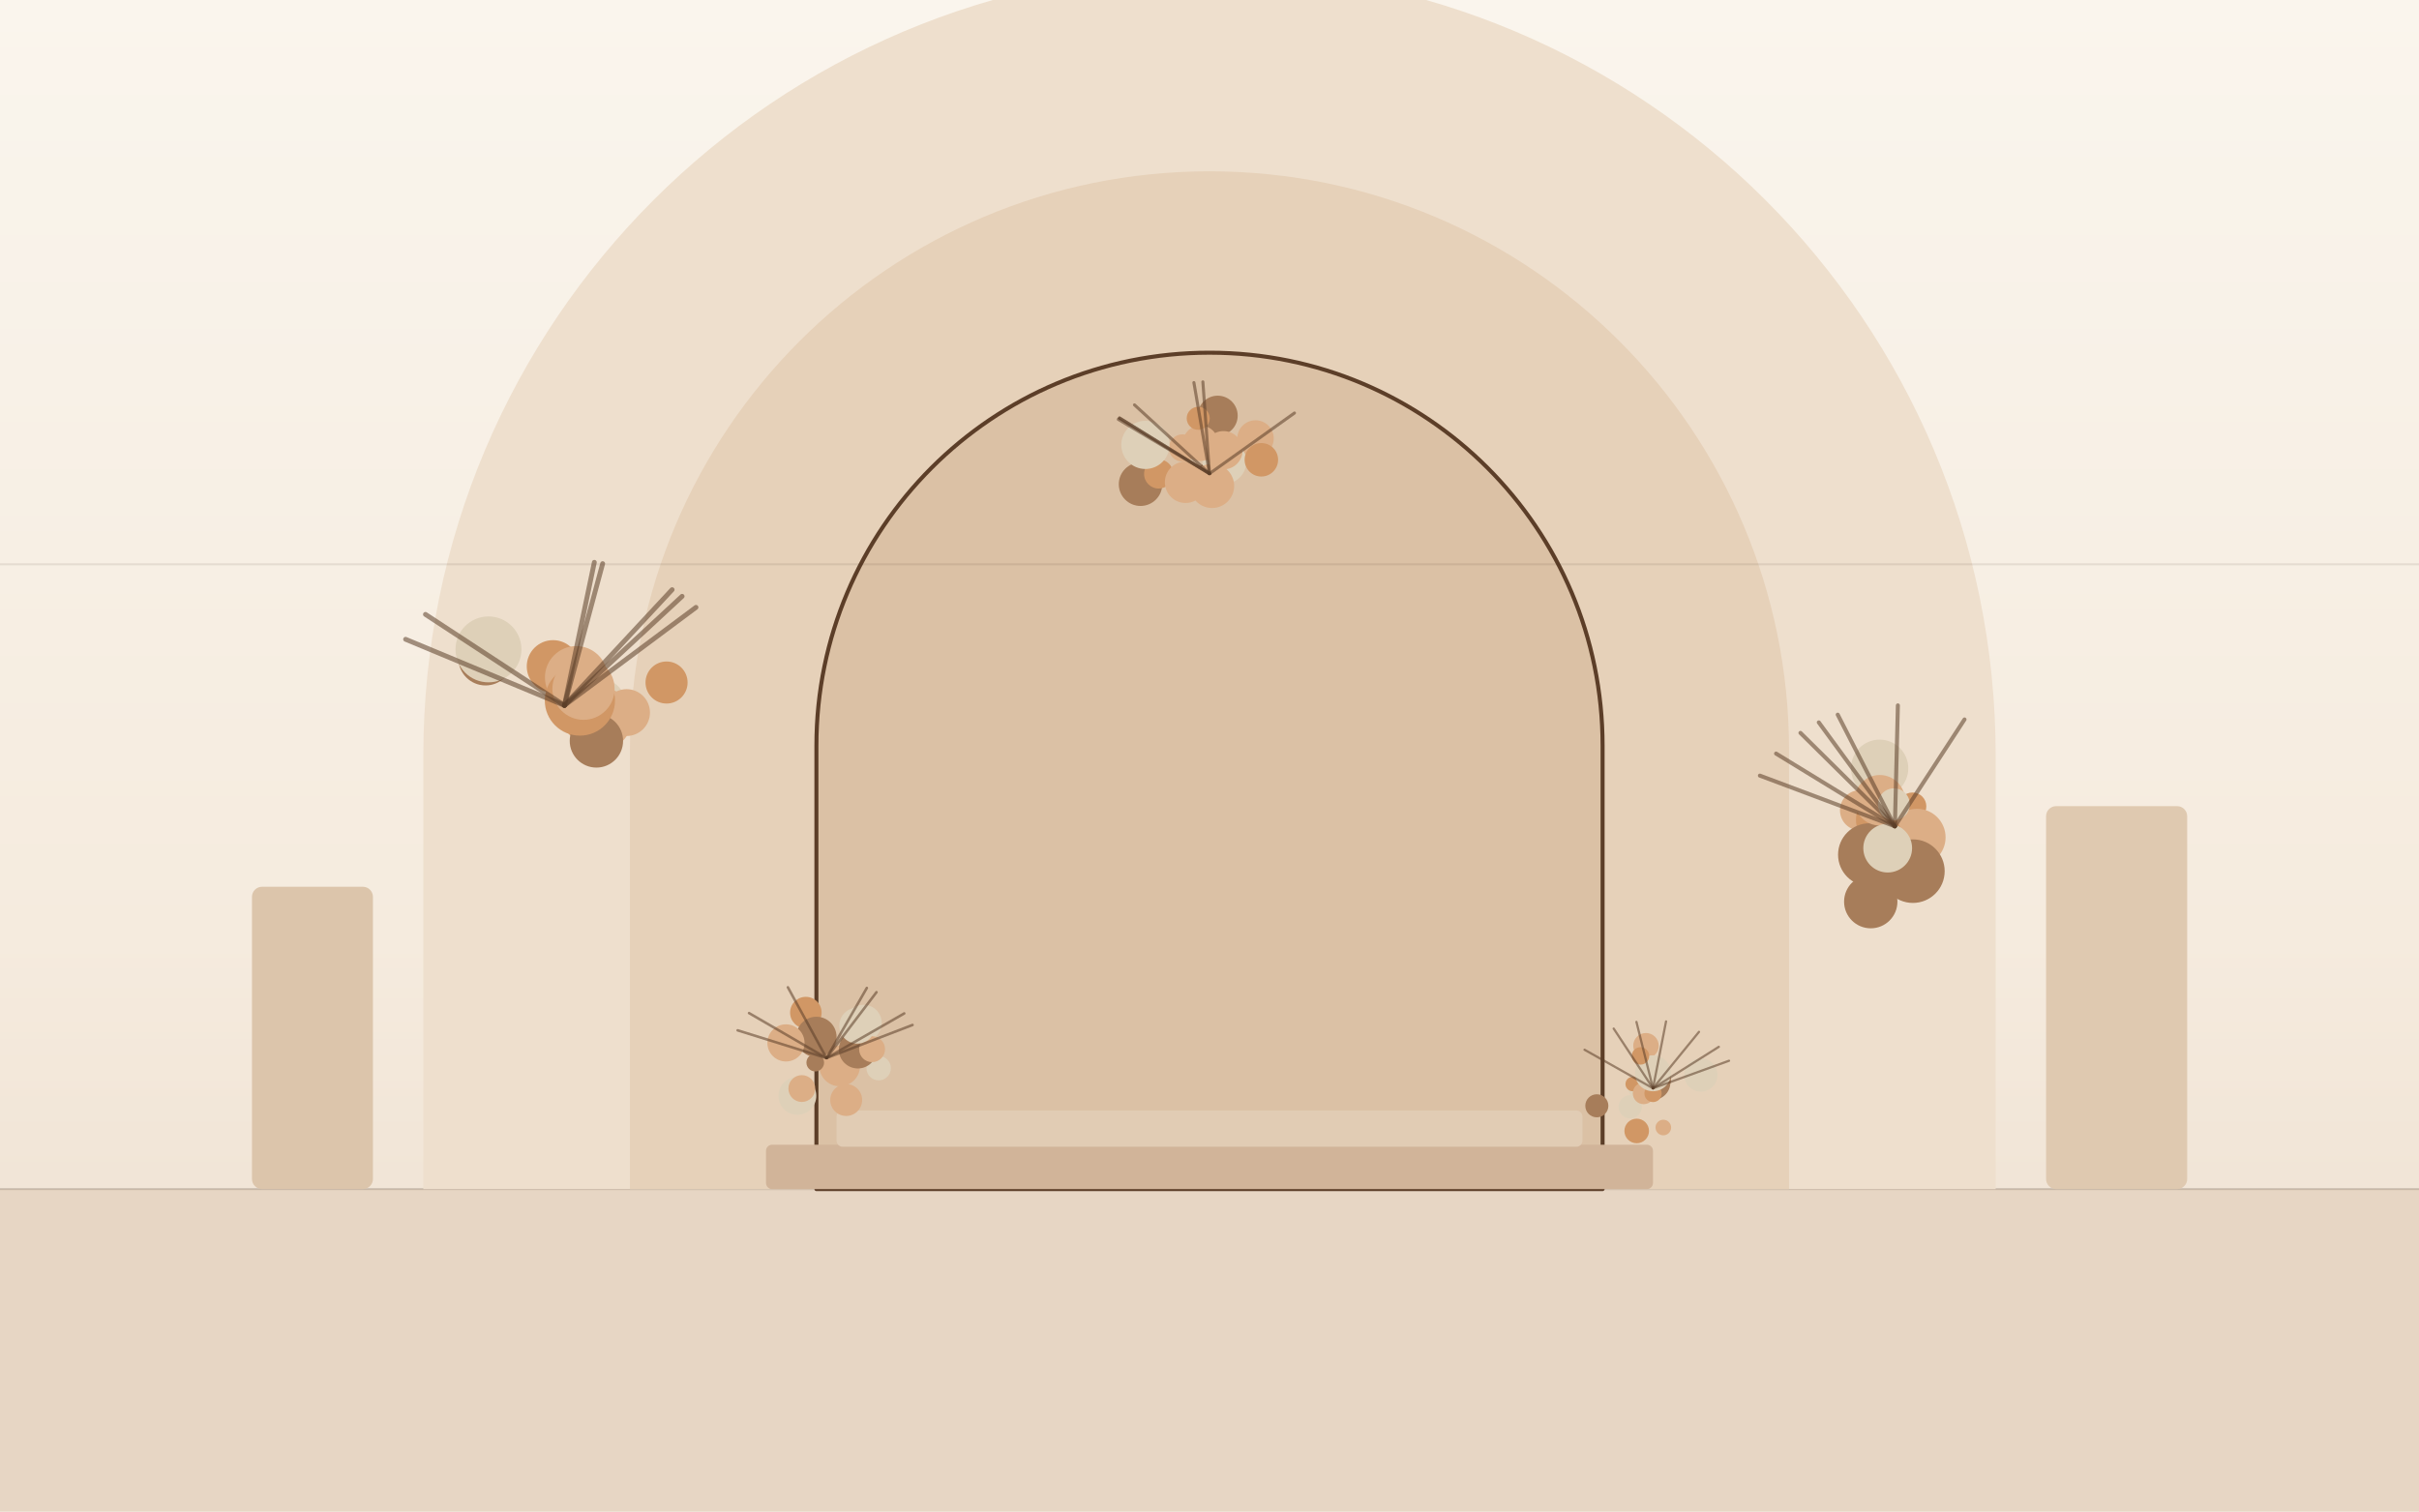
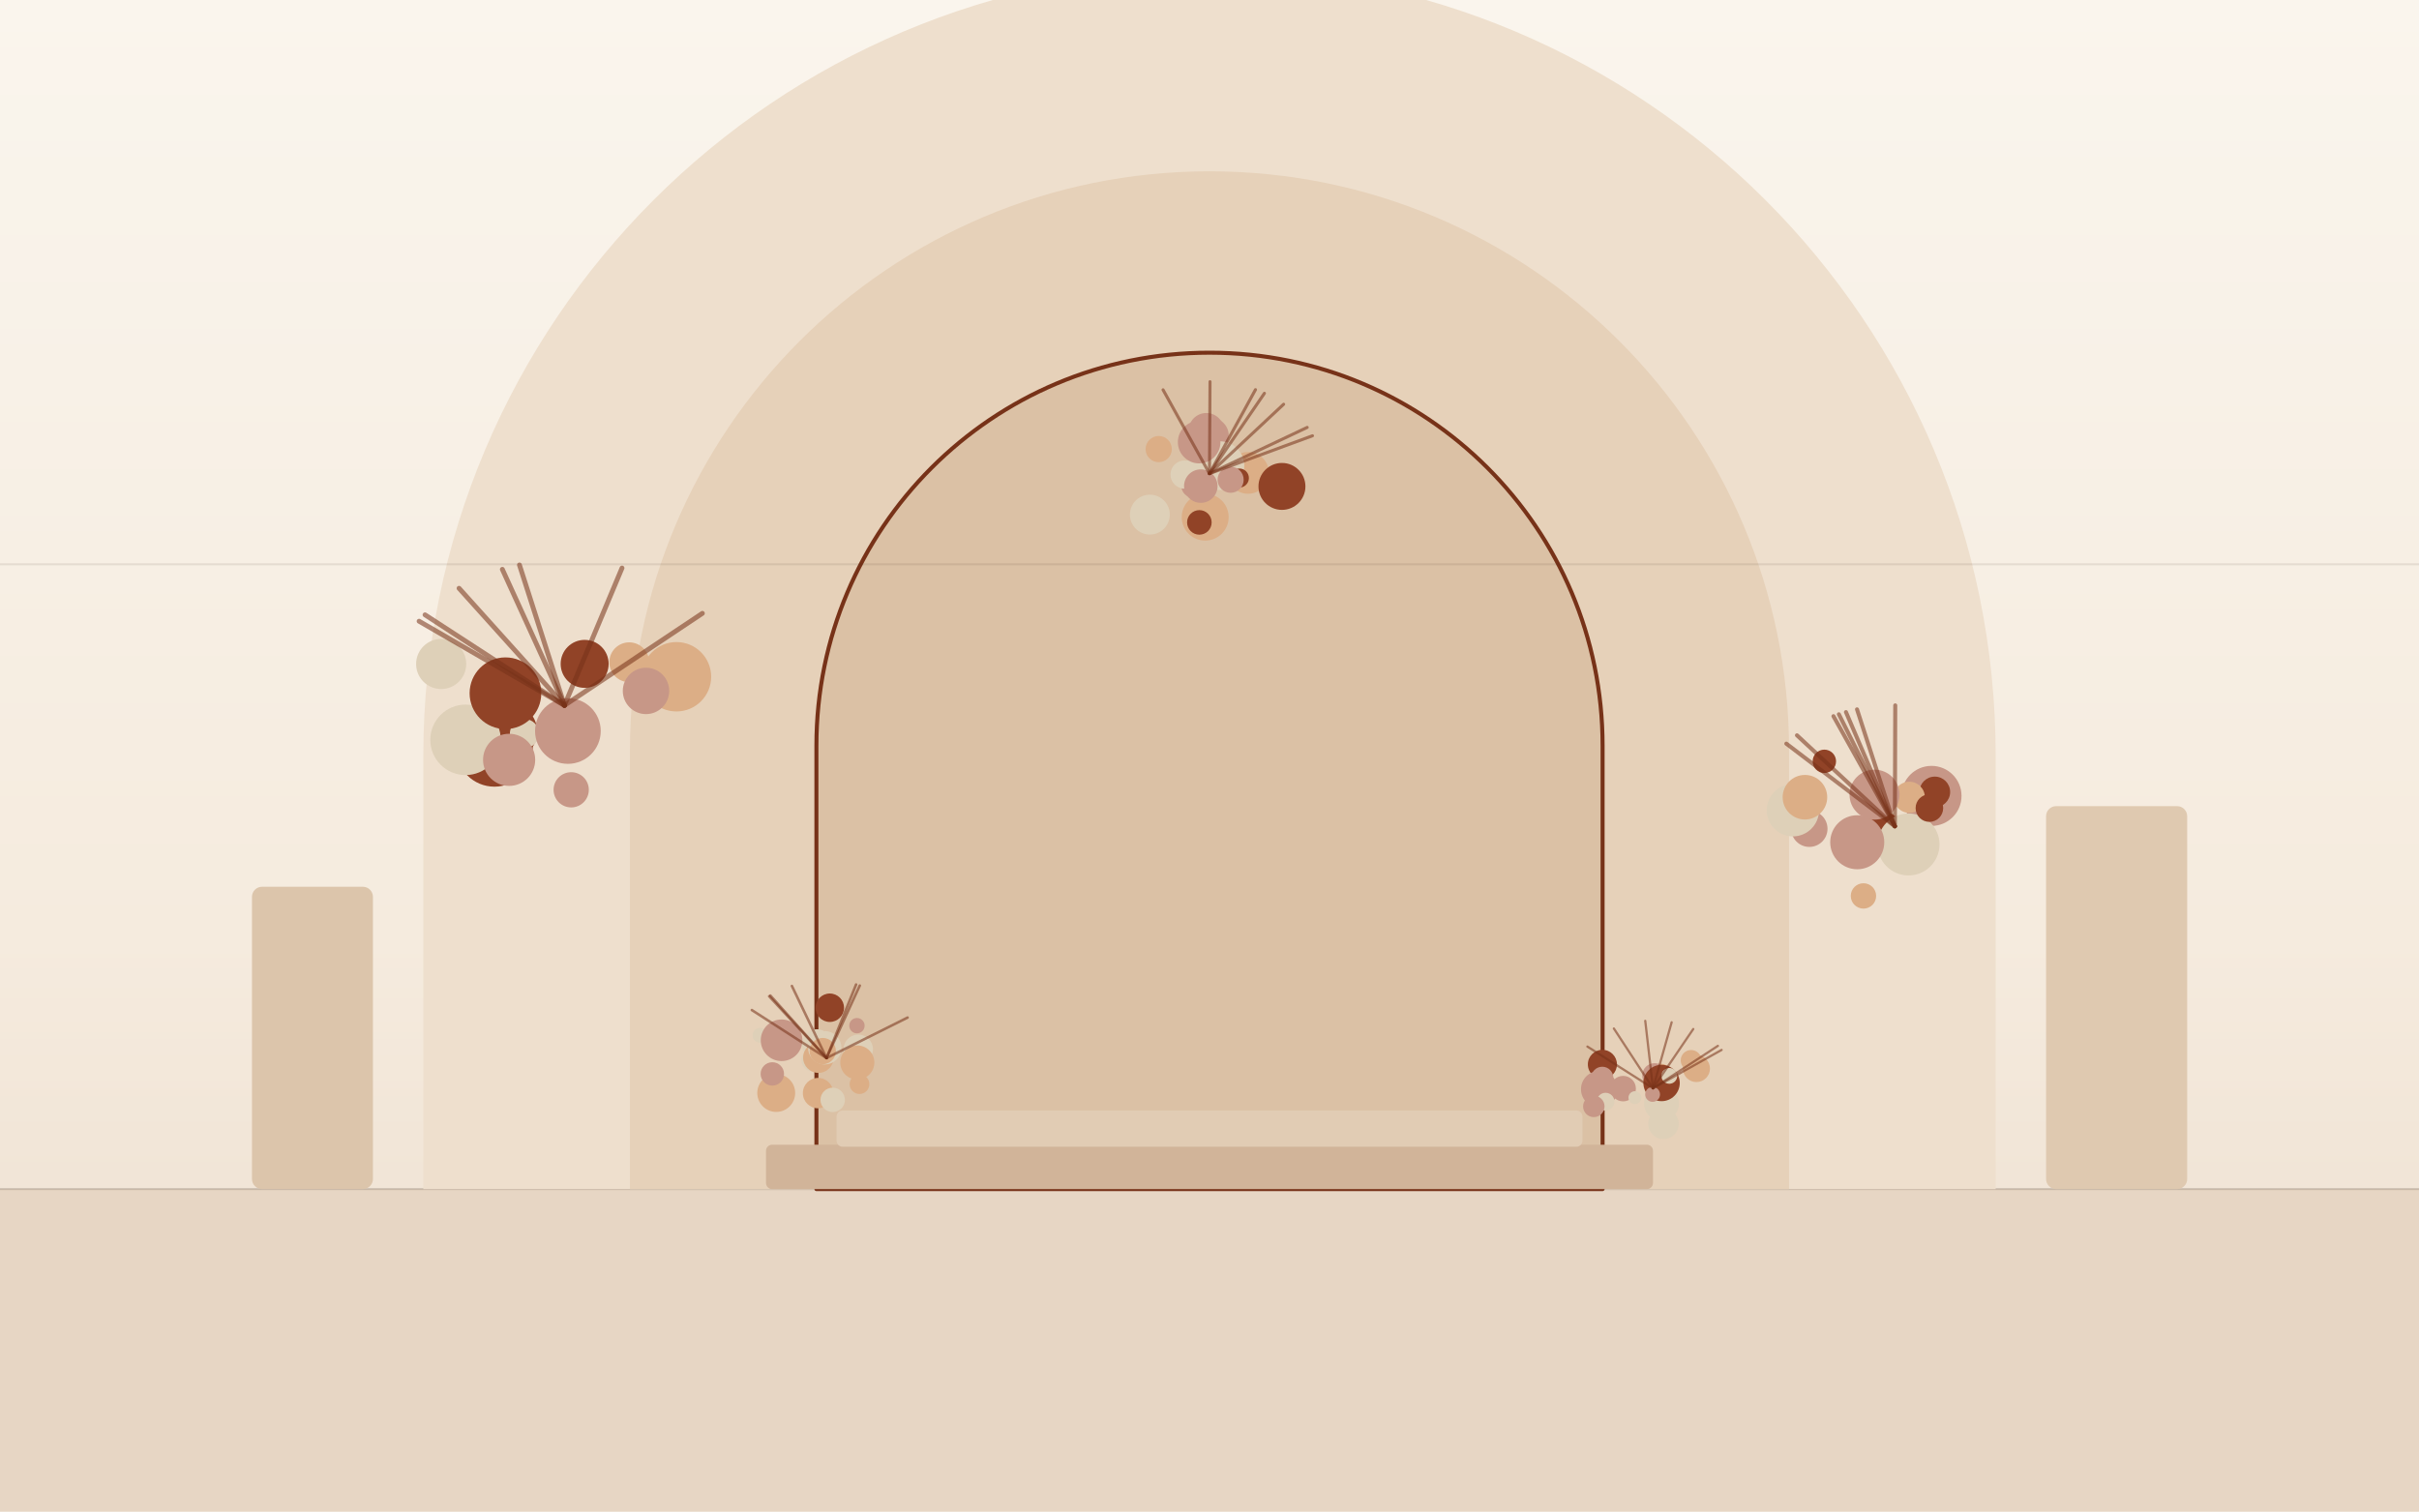
<svg xmlns="http://www.w3.org/2000/svg" viewBox="0 0 2400 1500" width="2400" height="1500" preserveAspectRatio="xMidYMid slice" role="img">
  <defs>
    <linearGradient id="heroG" x1="0" y1="0" x2="0" y2="1">
      <stop offset="0" stop-color="#faf5ed" />
      <stop offset="0.62" stop-color="#f5ebde" />
      <stop offset="1" stop-color="#ecddcd" />
    </linearGradient>
  </defs>
  <rect x="0" y="0" width="2400" height="1500" rx="0" fill="url(#heroG)" />
  <rect x="0" y="1180" width="2400" height="320" rx="0" fill="#e7d6c4" />
  <line x1="0" y1="1180" x2="2400" y2="1180" stroke="#412f22" stroke-width="2" stroke-opacity="0.2" stroke-linecap="round" />
  <path d="M 420 1180 L 420 750 A 780 780 0 0 1 1980 750 L 1980 1180 Z" fill="#eedfcd" />
  <path d="M 625 1180 L 625 745 A 575 575 0 0 1 1775 745 L 1775 1180 Z" fill="#e6d1b9" />
  <path d="M 810 1180 L 810 740 A 390 390 0 0 1 1590 740 L 1590 1180 Z" fill="#dbc1a5" />
-   <path d="M 810 1180 L 810 740 A 390 390 0 0 1 1590 740 L 1590 1180 Z" fill="none" stroke="#5c3e28" stroke-width="4" stroke-linejoin="round" />
+   <path d="M 810 1180 L 810 740 A 390 390 0 0 1 1590 740 L 1590 1180 Z" fill="none" stroke="#773218" stroke-width="4" stroke-linejoin="round" />
  <rect x="760" y="1136" width="880" height="44" rx="6" fill="#d1b499" />
  <rect x="830" y="1102" width="740" height="36" rx="6" fill="#e1ccb4" />
  <rect x="250" y="880" width="120" height="300" rx="10" fill="#dcc5ab" />
  <rect x="2030" y="800" width="140" height="380" rx="10" fill="#dfc9b0" />
  <line x1="0" y1="560" x2="2400" y2="560" stroke="#412f22" stroke-width="2" stroke-opacity="0.1" stroke-linecap="round" />
-   <circle cx="548.7" cy="661.34" r="26.08" fill="#d19765" />
-   <circle cx="595.77" cy="698.86" r="25.01" fill="#ded0b8" />
-   <circle cx="661.32" cy="677.32" r="20.87" fill="#d19765" />
-   <circle cx="584.42" cy="710.5" r="26.88" fill="#d19765" />
-   <circle cx="571.73" cy="672.22" r="31.06" fill="#dcae86" />
-   <circle cx="595.25" cy="713.3" r="31.59" fill="#dcae86" />
-   <circle cx="574.42" cy="694.2" r="26.96" fill="#dcae86" />
-   <circle cx="481.73" cy="653.24" r="26.98" fill="#a77d5a" />
-   <circle cx="484.64" cy="644.44" r="32.71" fill="#ded0b8" />
-   <circle cx="621.63" cy="707.15" r="23.24" fill="#dcae86" />
-   <circle cx="591.72" cy="735.27" r="26.47" fill="#a77d5a" />
-   <circle cx="575.35" cy="695.2" r="34.83" fill="#d19765" />
-   <circle cx="578.92" cy="683.48" r="30.86" fill="#dcae86" />
-   <line x1="560" y1="700" x2="589.67" y2="558.04" stroke="#5c3e28" stroke-width="4.8" stroke-opacity="0.55" stroke-linecap="round" />
-   <line x1="560" y1="700" x2="676.75" y2="591.77" stroke="#5c3e28" stroke-width="4.8" stroke-opacity="0.55" stroke-linecap="round" />
-   <line x1="560" y1="700" x2="666.84" y2="585.19" stroke="#5c3e28" stroke-width="4.8" stroke-opacity="0.55" stroke-linecap="round" />
-   <line x1="560" y1="700" x2="690.51" y2="602.73" stroke="#5c3e28" stroke-width="4.8" stroke-opacity="0.55" stroke-linecap="round" />
-   <line x1="560" y1="700" x2="402.42" y2="634.42" stroke="#5c3e28" stroke-width="4.8" stroke-opacity="0.55" stroke-linecap="round" />
-   <line x1="560" y1="700" x2="422.11" y2="609.71" stroke="#5c3e28" stroke-width="4.8" stroke-opacity="0.55" stroke-linecap="round" />
-   <line x1="560" y1="700" x2="597.93" y2="559.34" stroke="#5c3e28" stroke-width="4.8" stroke-opacity="0.55" stroke-linecap="round" />
-   <circle cx="1885.61" cy="806.84" r="16.38" fill="#dcae86" />
-   <circle cx="1897.44" cy="800.22" r="13.77" fill="#d19765" />
-   <circle cx="1845.53" cy="804.13" r="20.01" fill="#dcae86" />
-   <circle cx="1870.39" cy="813.59" r="28.97" fill="#d19765" />
-   <circle cx="1901.95" cy="830.98" r="28.35" fill="#dcae86" />
-   <circle cx="1897.86" cy="864.52" r="31.54" fill="#a77d5a" />
-   <circle cx="1856.06" cy="894.78" r="26.46" fill="#a77d5a" />
-   <circle cx="1869.66" cy="825.99" r="16.34" fill="#d19765" />
-   <circle cx="1864.86" cy="762.43" r="28.43" fill="#ded0b8" />
-   <circle cx="1854.83" cy="848.18" r="31.21" fill="#a77d5a" />
-   <circle cx="1865.02" cy="794.16" r="25.06" fill="#dcae86" />
-   <circle cx="1872.87" cy="841.66" r="24.19" fill="#ded0b8" />
-   <circle cx="1879.01" cy="798.15" r="15.81" fill="#ded0b8" />
-   <line x1="1880" y1="820" x2="1882.97" y2="700.02" stroke="#5c3e28" stroke-width="4" stroke-opacity="0.55" stroke-linecap="round" />
-   <line x1="1880" y1="820" x2="1823.29" y2="709.22" stroke="#5c3e28" stroke-width="4" stroke-opacity="0.55" stroke-linecap="round" />
-   <line x1="1880" y1="820" x2="1786.31" y2="727.32" stroke="#5c3e28" stroke-width="4" stroke-opacity="0.55" stroke-linecap="round" />
-   <line x1="1880" y1="820" x2="1762.14" y2="747.85" stroke="#5c3e28" stroke-width="4" stroke-opacity="0.55" stroke-linecap="round" />
-   <line x1="1880" y1="820" x2="1804.52" y2="716.9" stroke="#5c3e28" stroke-width="4" stroke-opacity="0.55" stroke-linecap="round" />
-   <line x1="1880" y1="820" x2="1949.08" y2="713.98" stroke="#5c3e28" stroke-width="4" stroke-opacity="0.55" stroke-linecap="round" />
-   <line x1="1880" y1="820" x2="1746.08" y2="769.71" stroke="#5c3e28" stroke-width="4" stroke-opacity="0.55" stroke-linecap="round" />
-   <circle cx="1173.29" cy="444.59" r="13.59" fill="#dcae86" />
-   <circle cx="1201.22" cy="477.81" r="18.68" fill="#a77d5a" />
-   <circle cx="1245.65" cy="435.16" r="18.09" fill="#dcae86" />
-   <circle cx="1131.57" cy="480.53" r="21.57" fill="#a77d5a" />
-   <circle cx="1149.57" cy="470.34" r="14.47" fill="#d19765" />
-   <circle cx="1214.75" cy="458.33" r="21.75" fill="#ded0b8" />
-   <circle cx="1208.14" cy="412.49" r="19.83" fill="#a77d5a" />
-   <circle cx="1136.41" cy="441.5" r="23.92" fill="#ded0b8" />
-   <circle cx="1176.27" cy="478.58" r="20.57" fill="#dcae86" />
-   <circle cx="1191.07" cy="439.88" r="17.59" fill="#dcae86" />
-   <circle cx="1188.8" cy="415.12" r="11.44" fill="#d19765" />
-   <circle cx="1213.89" cy="446.81" r="19" fill="#dcae86" />
-   <circle cx="1202.53" cy="482.21" r="21.94" fill="#dcae86" />
-   <circle cx="1251.44" cy="456.28" r="16.61" fill="#d19765" />
-   <line x1="1200" y1="470" x2="1184.52" y2="379.67" stroke="#5c3e28" stroke-width="3.04" stroke-opacity="0.55" stroke-linecap="round" />
-   <line x1="1200" y1="470" x2="1109.5" y2="416.18" stroke="#5c3e28" stroke-width="3.04" stroke-opacity="0.55" stroke-linecap="round" />
-   <line x1="1200" y1="470" x2="1193.42" y2="378.96" stroke="#5c3e28" stroke-width="3.04" stroke-opacity="0.55" stroke-linecap="round" />
-   <line x1="1200" y1="470" x2="1110.8" y2="414.76" stroke="#5c3e28" stroke-width="3.04" stroke-opacity="0.55" stroke-linecap="round" />
-   <line x1="1200" y1="470" x2="1110.68" y2="414.9" stroke="#5c3e28" stroke-width="3.04" stroke-opacity="0.55" stroke-linecap="round" />
-   <line x1="1200" y1="470" x2="1125.58" y2="401.8" stroke="#5c3e28" stroke-width="3.04" stroke-opacity="0.55" stroke-linecap="round" />
-   <line x1="1200" y1="470" x2="1284.29" y2="409.88" stroke="#5c3e28" stroke-width="3.04" stroke-opacity="0.55" stroke-linecap="round" />
-   <circle cx="799.53" cy="1004.89" r="15.65" fill="#d19765" />
-   <circle cx="871.77" cy="1060.03" r="12.11" fill="#ded0b8" />
-   <circle cx="791.12" cy="1087.53" r="18.77" fill="#ded0b8" />
-   <circle cx="817.85" cy="1044.3" r="8.24" fill="#ded0b8" />
-   <circle cx="833.07" cy="1057.76" r="20.23" fill="#dcae86" />
-   <circle cx="856.74" cy="1015.2" r="18.07" fill="#ded0b8" />
-   <circle cx="809.38" cy="1042.71" r="7.29" fill="#dcae86" />
-   <circle cx="808.85" cy="1054.51" r="8.76" fill="#a77d5a" />
-   <circle cx="809.97" cy="1029.01" r="20.03" fill="#a77d5a" />
-   <circle cx="851.11" cy="1041.46" r="18.87" fill="#a77d5a" />
-   <circle cx="795.52" cy="1080.26" r="13.31" fill="#dcae86" />
-   <circle cx="839.55" cy="1091.63" r="15.83" fill="#dcae86" />
-   <circle cx="779.79" cy="1034.96" r="18.44" fill="#dcae86" />
-   <circle cx="865.23" cy="1041.2" r="12.86" fill="#dcae86" />
-   <circle cx="850.56" cy="1017.83" r="17.84" fill="#ded0b8" />
-   <line x1="820" y1="1050" x2="743.17" y2="1005.38" stroke="#5c3e28" stroke-width="2.56" stroke-opacity="0.55" stroke-linecap="round" />
-   <line x1="820" y1="1050" x2="781.7" y2="979.8" stroke="#5c3e28" stroke-width="2.56" stroke-opacity="0.55" stroke-linecap="round" />
-   <line x1="820" y1="1050" x2="860.02" y2="980.44" stroke="#5c3e28" stroke-width="2.56" stroke-opacity="0.55" stroke-linecap="round" />
-   <line x1="820" y1="1050" x2="897.12" y2="1005.7" stroke="#5c3e28" stroke-width="2.56" stroke-opacity="0.55" stroke-linecap="round" />
-   <line x1="820" y1="1050" x2="869.6" y2="984.65" stroke="#5c3e28" stroke-width="2.56" stroke-opacity="0.55" stroke-linecap="round" />
-   <line x1="820" y1="1050" x2="731.86" y2="1022.49" stroke="#5c3e28" stroke-width="2.56" stroke-opacity="0.55" stroke-linecap="round" />
-   <line x1="820" y1="1050" x2="905.34" y2="1017.16" stroke="#5c3e28" stroke-width="2.56" stroke-opacity="0.55" stroke-linecap="round" />
-   <circle cx="1588.13" cy="1095.66" r="6.58" fill="#dcae86" />
-   <circle cx="1623.61" cy="1080.44" r="8.32" fill="#ded0b8" />
-   <circle cx="1633.06" cy="1037.78" r="12.66" fill="#dcae86" />
-   <circle cx="1623.85" cy="1122.34" r="12.2" fill="#d19765" />
-   <circle cx="1617.41" cy="1098.34" r="11.55" fill="#ded0b8" />
-   <circle cx="1640" cy="1074.22" r="17.27" fill="#a77d5a" />
-   <circle cx="1619.86" cy="1075.77" r="7.16" fill="#d19765" />
-   <circle cx="1650.26" cy="1118.94" r="7.74" fill="#dcae86" />
-   <circle cx="1584.29" cy="1097.37" r="11.45" fill="#a77d5a" />
-   <circle cx="1630.77" cy="1084.97" r="10.8" fill="#dcae86" />
-   <circle cx="1647.39" cy="1071.47" r="10.48" fill="#a77d5a" />
-   <circle cx="1687.54" cy="1066.81" r="16.49" fill="#ded0b8" />
-   <circle cx="1640.05" cy="1085.12" r="8.57" fill="#d19765" />
-   <circle cx="1640.03" cy="1065.1" r="17.85" fill="#ded0b8" />
-   <circle cx="1627.6" cy="1047.87" r="8.66" fill="#d19765" />
-   <line x1="1640" y1="1080" x2="1715.46" y2="1052.66" stroke="#5c3e28" stroke-width="2.24" stroke-opacity="0.55" stroke-linecap="round" />
-   <line x1="1640" y1="1080" x2="1572.09" y2="1041.75" stroke="#5c3e28" stroke-width="2.24" stroke-opacity="0.55" stroke-linecap="round" />
-   <line x1="1640" y1="1080" x2="1685.65" y2="1023.99" stroke="#5c3e28" stroke-width="2.24" stroke-opacity="0.55" stroke-linecap="round" />
-   <line x1="1640" y1="1080" x2="1623.59" y2="1014.14" stroke="#5c3e28" stroke-width="2.24" stroke-opacity="0.55" stroke-linecap="round" />
-   <line x1="1640" y1="1080" x2="1652.97" y2="1013.63" stroke="#5c3e28" stroke-width="2.24" stroke-opacity="0.55" stroke-linecap="round" />
-   <line x1="1640" y1="1080" x2="1705.31" y2="1038.86" stroke="#5c3e28" stroke-width="2.24" stroke-opacity="0.55" stroke-linecap="round" />
-   <line x1="1640" y1="1080" x2="1601.01" y2="1020.76" stroke="#5c3e28" stroke-width="2.24" stroke-opacity="0.55" stroke-linecap="round" />
+   <circle cx="504.01" cy="749.7" r="14.59" fill="#914327" />
+   <circle cx="490.55" cy="742.69" r="37.99" fill="#914327" />
+   <circle cx="580.06" cy="658.81" r="23.81" fill="#914327" />
+   <circle cx="671.14" cy="671.6" r="34.44" fill="#dcae86" />
+   <circle cx="566.71" cy="783.79" r="17.48" fill="#c79787" />
+   <circle cx="624.28" cy="657.2" r="19.75" fill="#dcae86" />
+   <circle cx="500.81" cy="684.37" r="21.76" fill="#dcae86" />
+   <circle cx="505.06" cy="726" r="27.95" fill="#914327" />
+   <circle cx="520.35" cy="728" r="14.47" fill="#ded0b8" />
+   <circle cx="461.89" cy="734.2" r="34.97" fill="#ded0b8" />
+   <circle cx="437.7" cy="658.93" r="24.86" fill="#ded0b8" />
+   <circle cx="563.44" cy="725.44" r="32.58" fill="#c79787" />
+   <circle cx="501.48" cy="687.95" r="35.56" fill="#914327" />
+   <circle cx="505.13" cy="754.05" r="25.87" fill="#c79787" />
+   <circle cx="640.93" cy="685.65" r="23.02" fill="#c79787" />
+   <line x1="560" y1="700" x2="421.69" y2="610.14" stroke="#773218" stroke-width="4.8" stroke-opacity="0.55" stroke-linecap="round" />
+   <line x1="560" y1="700" x2="515.37" y2="560.65" stroke="#773218" stroke-width="4.8" stroke-opacity="0.55" stroke-linecap="round" />
+   <line x1="560" y1="700" x2="415.81" y2="616.48" stroke="#773218" stroke-width="4.8" stroke-opacity="0.55" stroke-linecap="round" />
+   <line x1="560" y1="700" x2="696.85" y2="608.67" stroke="#773218" stroke-width="4.8" stroke-opacity="0.55" stroke-linecap="round" />
+   <line x1="560" y1="700" x2="455.45" y2="583.8" stroke="#773218" stroke-width="4.8" stroke-opacity="0.55" stroke-linecap="round" />
+   <line x1="560" y1="700" x2="617.13" y2="563.71" stroke="#773218" stroke-width="4.8" stroke-opacity="0.55" stroke-linecap="round" />
+   <line x1="560" y1="700" x2="498.4" y2="565" stroke="#773218" stroke-width="4.8" stroke-opacity="0.55" stroke-linecap="round" />
+   <circle cx="1795.13" cy="822.43" r="18.03" fill="#c79787" />
+   <circle cx="1778.79" cy="804.09" r="25.94" fill="#ded0b8" />
+   <circle cx="1848.82" cy="889.1" r="12.59" fill="#dcae86" />
+   <circle cx="1868.19" cy="823.71" r="18.27" fill="#914327" />
+   <circle cx="1916.33" cy="789.83" r="29.79" fill="#c79787" />
+   <circle cx="1810.03" cy="755.52" r="11.61" fill="#914327" />
+   <circle cx="1919.59" cy="785.94" r="15.25" fill="#914327" />
+   <circle cx="1893.52" cy="838.03" r="30.74" fill="#ded0b8" />
+   <circle cx="1842.65" cy="835.83" r="26.81" fill="#c79787" />
+   <circle cx="1894.3" cy="791.22" r="15.46" fill="#dcae86" />
+   <circle cx="1859.79" cy="788.59" r="24.8" fill="#c79787" />
+   <circle cx="1914.24" cy="801.94" r="13.68" fill="#914327" />
+   <circle cx="1790.76" cy="791.14" r="22.11" fill="#dcae86" />
+   <line x1="1880" y1="820" x2="1782.85" y2="729.71" stroke="#773218" stroke-width="4" stroke-opacity="0.55" stroke-linecap="round" />
+   <line x1="1880" y1="820" x2="1831.47" y2="706.68" stroke="#773218" stroke-width="4" stroke-opacity="0.55" stroke-linecap="round" />
+   <line x1="1880" y1="820" x2="1842.43" y2="703.96" stroke="#773218" stroke-width="4" stroke-opacity="0.55" stroke-linecap="round" />
+   <line x1="1880" y1="820" x2="1772.31" y2="738" stroke="#773218" stroke-width="4" stroke-opacity="0.55" stroke-linecap="round" />
+   <line x1="1880" y1="820" x2="1819.05" y2="710.73" stroke="#773218" stroke-width="4" stroke-opacity="0.55" stroke-linecap="round" />
+   <line x1="1880" y1="820" x2="1824.43" y2="708.84" stroke="#773218" stroke-width="4" stroke-opacity="0.55" stroke-linecap="round" />
+   <line x1="1880" y1="820" x2="1880.36" y2="700" stroke="#773218" stroke-width="4" stroke-opacity="0.55" stroke-linecap="round" />
+   <circle cx="1186.98" cy="467.55" r="13.87" fill="#ded0b8" />
+   <circle cx="1238.25" cy="469.3" r="20.71" fill="#dcae86" />
+   <circle cx="1201.3" cy="432.27" r="17.79" fill="#c79787" />
+   <circle cx="1197.24" cy="461" r="17.33" fill="#ded0b8" />
+   <circle cx="1140.84" cy="510.69" r="19.78" fill="#ded0b8" />
+   <circle cx="1149.62" cy="445.66" r="13.01" fill="#dcae86" />
+   <circle cx="1196.84" cy="427.45" r="17.59" fill="#c79787" />
+   <circle cx="1271.88" cy="482.71" r="23.29" fill="#914327" />
+   <circle cx="1210.33" cy="462.13" r="24.18" fill="#ded0b8" />
+   <circle cx="1195.72" cy="513.21" r="23.28" fill="#dcae86" />
+   <circle cx="1183.87" cy="482.09" r="11.85" fill="#c79787" />
+   <circle cx="1229.62" cy="474.4" r="9.47" fill="#914327" />
+   <circle cx="1189.95" cy="518.43" r="12.19" fill="#914327" />
+   <circle cx="1175.28" cy="470.94" r="13.99" fill="#ded0b8" />
+   <circle cx="1220.95" cy="476.09" r="12.96" fill="#c79787" />
+   <circle cx="1191.37" cy="482.41" r="16.62" fill="#c79787" />
+   <circle cx="1189.73" cy="438.73" r="21.13" fill="#c79787" />
+   <line x1="1200" y1="470" x2="1153.93" y2="386.86" stroke="#773218" stroke-width="3.04" stroke-opacity="0.55" stroke-linecap="round" />
+   <line x1="1200" y1="470" x2="1273.54" y2="401.17" stroke="#773218" stroke-width="3.04" stroke-opacity="0.55" stroke-linecap="round" />
+   <line x1="1200" y1="470" x2="1296.91" y2="424.15" stroke="#773218" stroke-width="3.04" stroke-opacity="0.55" stroke-linecap="round" />
+   <line x1="1200" y1="470" x2="1254.48" y2="390.3" stroke="#773218" stroke-width="3.04" stroke-opacity="0.55" stroke-linecap="round" />
+   <line x1="1200" y1="470" x2="1245.62" y2="386.69" stroke="#773218" stroke-width="3.04" stroke-opacity="0.55" stroke-linecap="round" />
+   <line x1="1200" y1="470" x2="1200.51" y2="378.8" stroke="#773218" stroke-width="3.04" stroke-opacity="0.55" stroke-linecap="round" />
+   <line x1="1200" y1="470" x2="1302.16" y2="432.45" stroke="#773218" stroke-width="3.04" stroke-opacity="0.55" stroke-linecap="round" />
+   <circle cx="806.28" cy="1052.05" r="11.23" fill="#ded0b8" />
+   <circle cx="810.54" cy="1036.42" r="14.99" fill="#ded0b8" />
+   <circle cx="850.21" cy="1017.86" r="7.62" fill="#c79787" />
+   <circle cx="811.97" cy="1049.56" r="15.17" fill="#dcae86" />
+   <circle cx="852.75" cy="1075.87" r="9.78" fill="#dcae86" />
+   <circle cx="811.64" cy="1084.78" r="15.09" fill="#dcae86" />
+   <circle cx="851.52" cy="1041.24" r="14.58" fill="#ded0b8" />
+   <circle cx="754.05" cy="1027.4" r="7.35" fill="#ded0b8" />
+   <circle cx="818.29" cy="1039.79" r="16.52" fill="#ded0b8" />
+   <circle cx="770.13" cy="1084.65" r="18.8" fill="#dcae86" />
+   <circle cx="826.16" cy="1091.49" r="12.11" fill="#ded0b8" />
+   <circle cx="850.58" cy="1054.4" r="16.91" fill="#dcae86" />
+   <circle cx="823.28" cy="1000.05" r="14.12" fill="#914327" />
+   <circle cx="816.3" cy="1043.07" r="13.05" fill="#dcae86" />
+   <circle cx="766.26" cy="1065.73" r="11.61" fill="#c79787" />
+   <circle cx="775.43" cy="1032.34" r="20.64" fill="#c79787" />
+   <line x1="820" y1="1050" x2="900.45" y2="1009.82" stroke="#773218" stroke-width="2.56" stroke-opacity="0.55" stroke-linecap="round" />
+   <line x1="820" y1="1050" x2="853.04" y2="978.06" stroke="#773218" stroke-width="2.56" stroke-opacity="0.55" stroke-linecap="round" />
+   <line x1="820" y1="1050" x2="849.36" y2="977.01" stroke="#773218" stroke-width="2.56" stroke-opacity="0.55" stroke-linecap="round" />
+   <line x1="820" y1="1050" x2="785.68" y2="978.46" stroke="#773218" stroke-width="2.56" stroke-opacity="0.55" stroke-linecap="round" />
+   <line x1="820" y1="1050" x2="763.13" y2="988.7" stroke="#773218" stroke-width="2.56" stroke-opacity="0.55" stroke-linecap="round" />
+   <line x1="820" y1="1050" x2="745.94" y2="1002.38" stroke="#773218" stroke-width="2.56" stroke-opacity="0.55" stroke-linecap="round" />
+   <line x1="820" y1="1050" x2="764.33" y2="987.98" stroke="#773218" stroke-width="2.56" stroke-opacity="0.55" stroke-linecap="round" />
+   <circle cx="1589.82" cy="1056.27" r="14.44" fill="#914327" />
+   <circle cx="1648.47" cy="1095.03" r="17.33" fill="#ded0b8" />
+   <circle cx="1586.72" cy="1080.93" r="18.16" fill="#c79787" />
+   <circle cx="1677.81" cy="1052.31" r="10.3" fill="#dcae86" />
+   <circle cx="1683.11" cy="1060.38" r="13.44" fill="#dcae86" />
+   <circle cx="1647.36" cy="1067.61" r="12.05" fill="#dcae86" />
+   <circle cx="1610.39" cy="1080.33" r="12.65" fill="#c79787" />
+   <circle cx="1592.97" cy="1093.24" r="8.79" fill="#ded0b8" />
+   <circle cx="1650.45" cy="1115.25" r="15.15" fill="#ded0b8" />
+   <circle cx="1641.58" cy="1067.31" r="12.24" fill="#c79787" />
+   <circle cx="1581.29" cy="1097.97" r="10.64" fill="#c79787" />
+   <circle cx="1647.68" cy="1076.15" r="12.25" fill="#dcae86" />
+   <circle cx="1648.53" cy="1074.74" r="18.04" fill="#914327" />
+   <circle cx="1622.1" cy="1089.3" r="6.41" fill="#ded0b8" />
+   <circle cx="1656.2" cy="1067.66" r="7.85" fill="#ded0b8" />
+   <circle cx="1589.68" cy="1069.6" r="11" fill="#c79787" />
+   <circle cx="1639.61" cy="1086.06" r="7.38" fill="#c79787" />
+   <line x1="1640" y1="1080" x2="1574.94" y2="1038.6" stroke="#773218" stroke-width="2.24" stroke-opacity="0.55" stroke-linecap="round" />
+   <line x1="1640" y1="1080" x2="1601.19" y2="1020.68" stroke="#773218" stroke-width="2.24" stroke-opacity="0.55" stroke-linecap="round" />
+   <line x1="1640" y1="1080" x2="1704.38" y2="1037.9" stroke="#773218" stroke-width="2.24" stroke-opacity="0.55" stroke-linecap="round" />
+   <line x1="1640" y1="1080" x2="1632.33" y2="1013.09" stroke="#773218" stroke-width="2.24" stroke-opacity="0.55" stroke-linecap="round" />
+   <line x1="1640" y1="1080" x2="1708.07" y2="1041.94" stroke="#773218" stroke-width="2.24" stroke-opacity="0.55" stroke-linecap="round" />
+   <line x1="1640" y1="1080" x2="1658.52" y2="1014.51" stroke="#773218" stroke-width="2.24" stroke-opacity="0.55" stroke-linecap="round" />
+   <line x1="1640" y1="1080" x2="1679.96" y2="1021.19" stroke="#773218" stroke-width="2.24" stroke-opacity="0.55" stroke-linecap="round" />
</svg>
